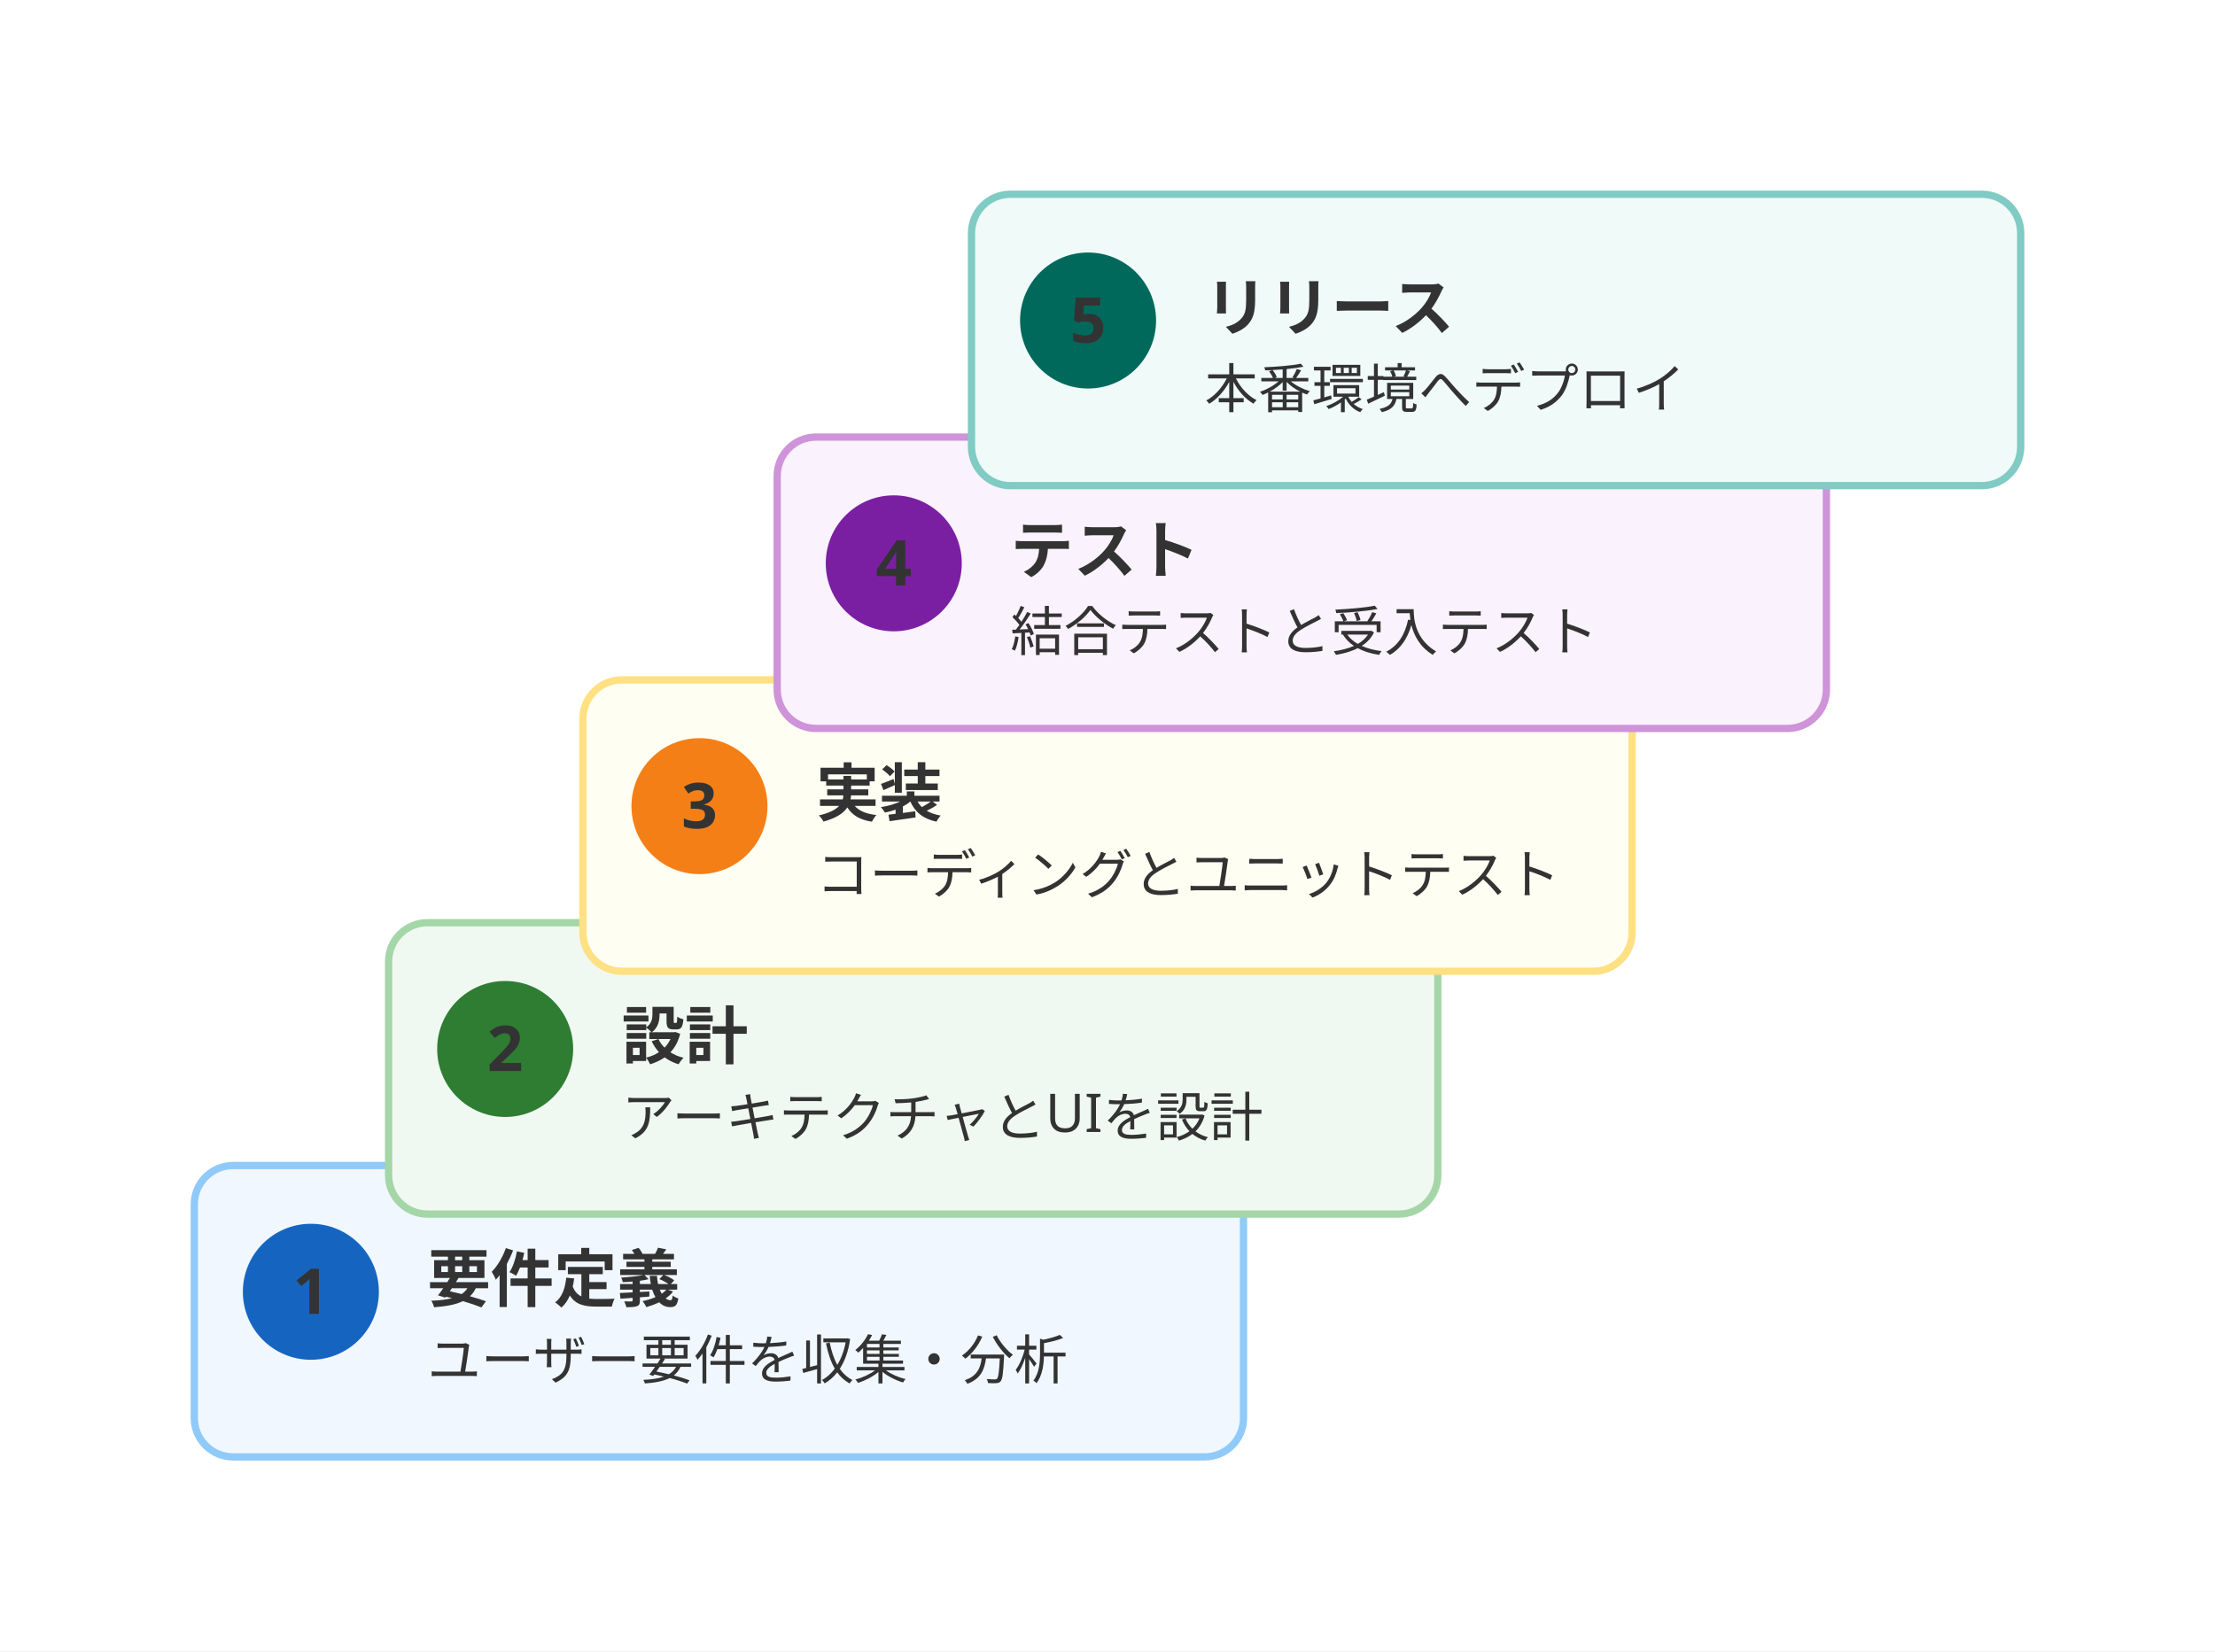
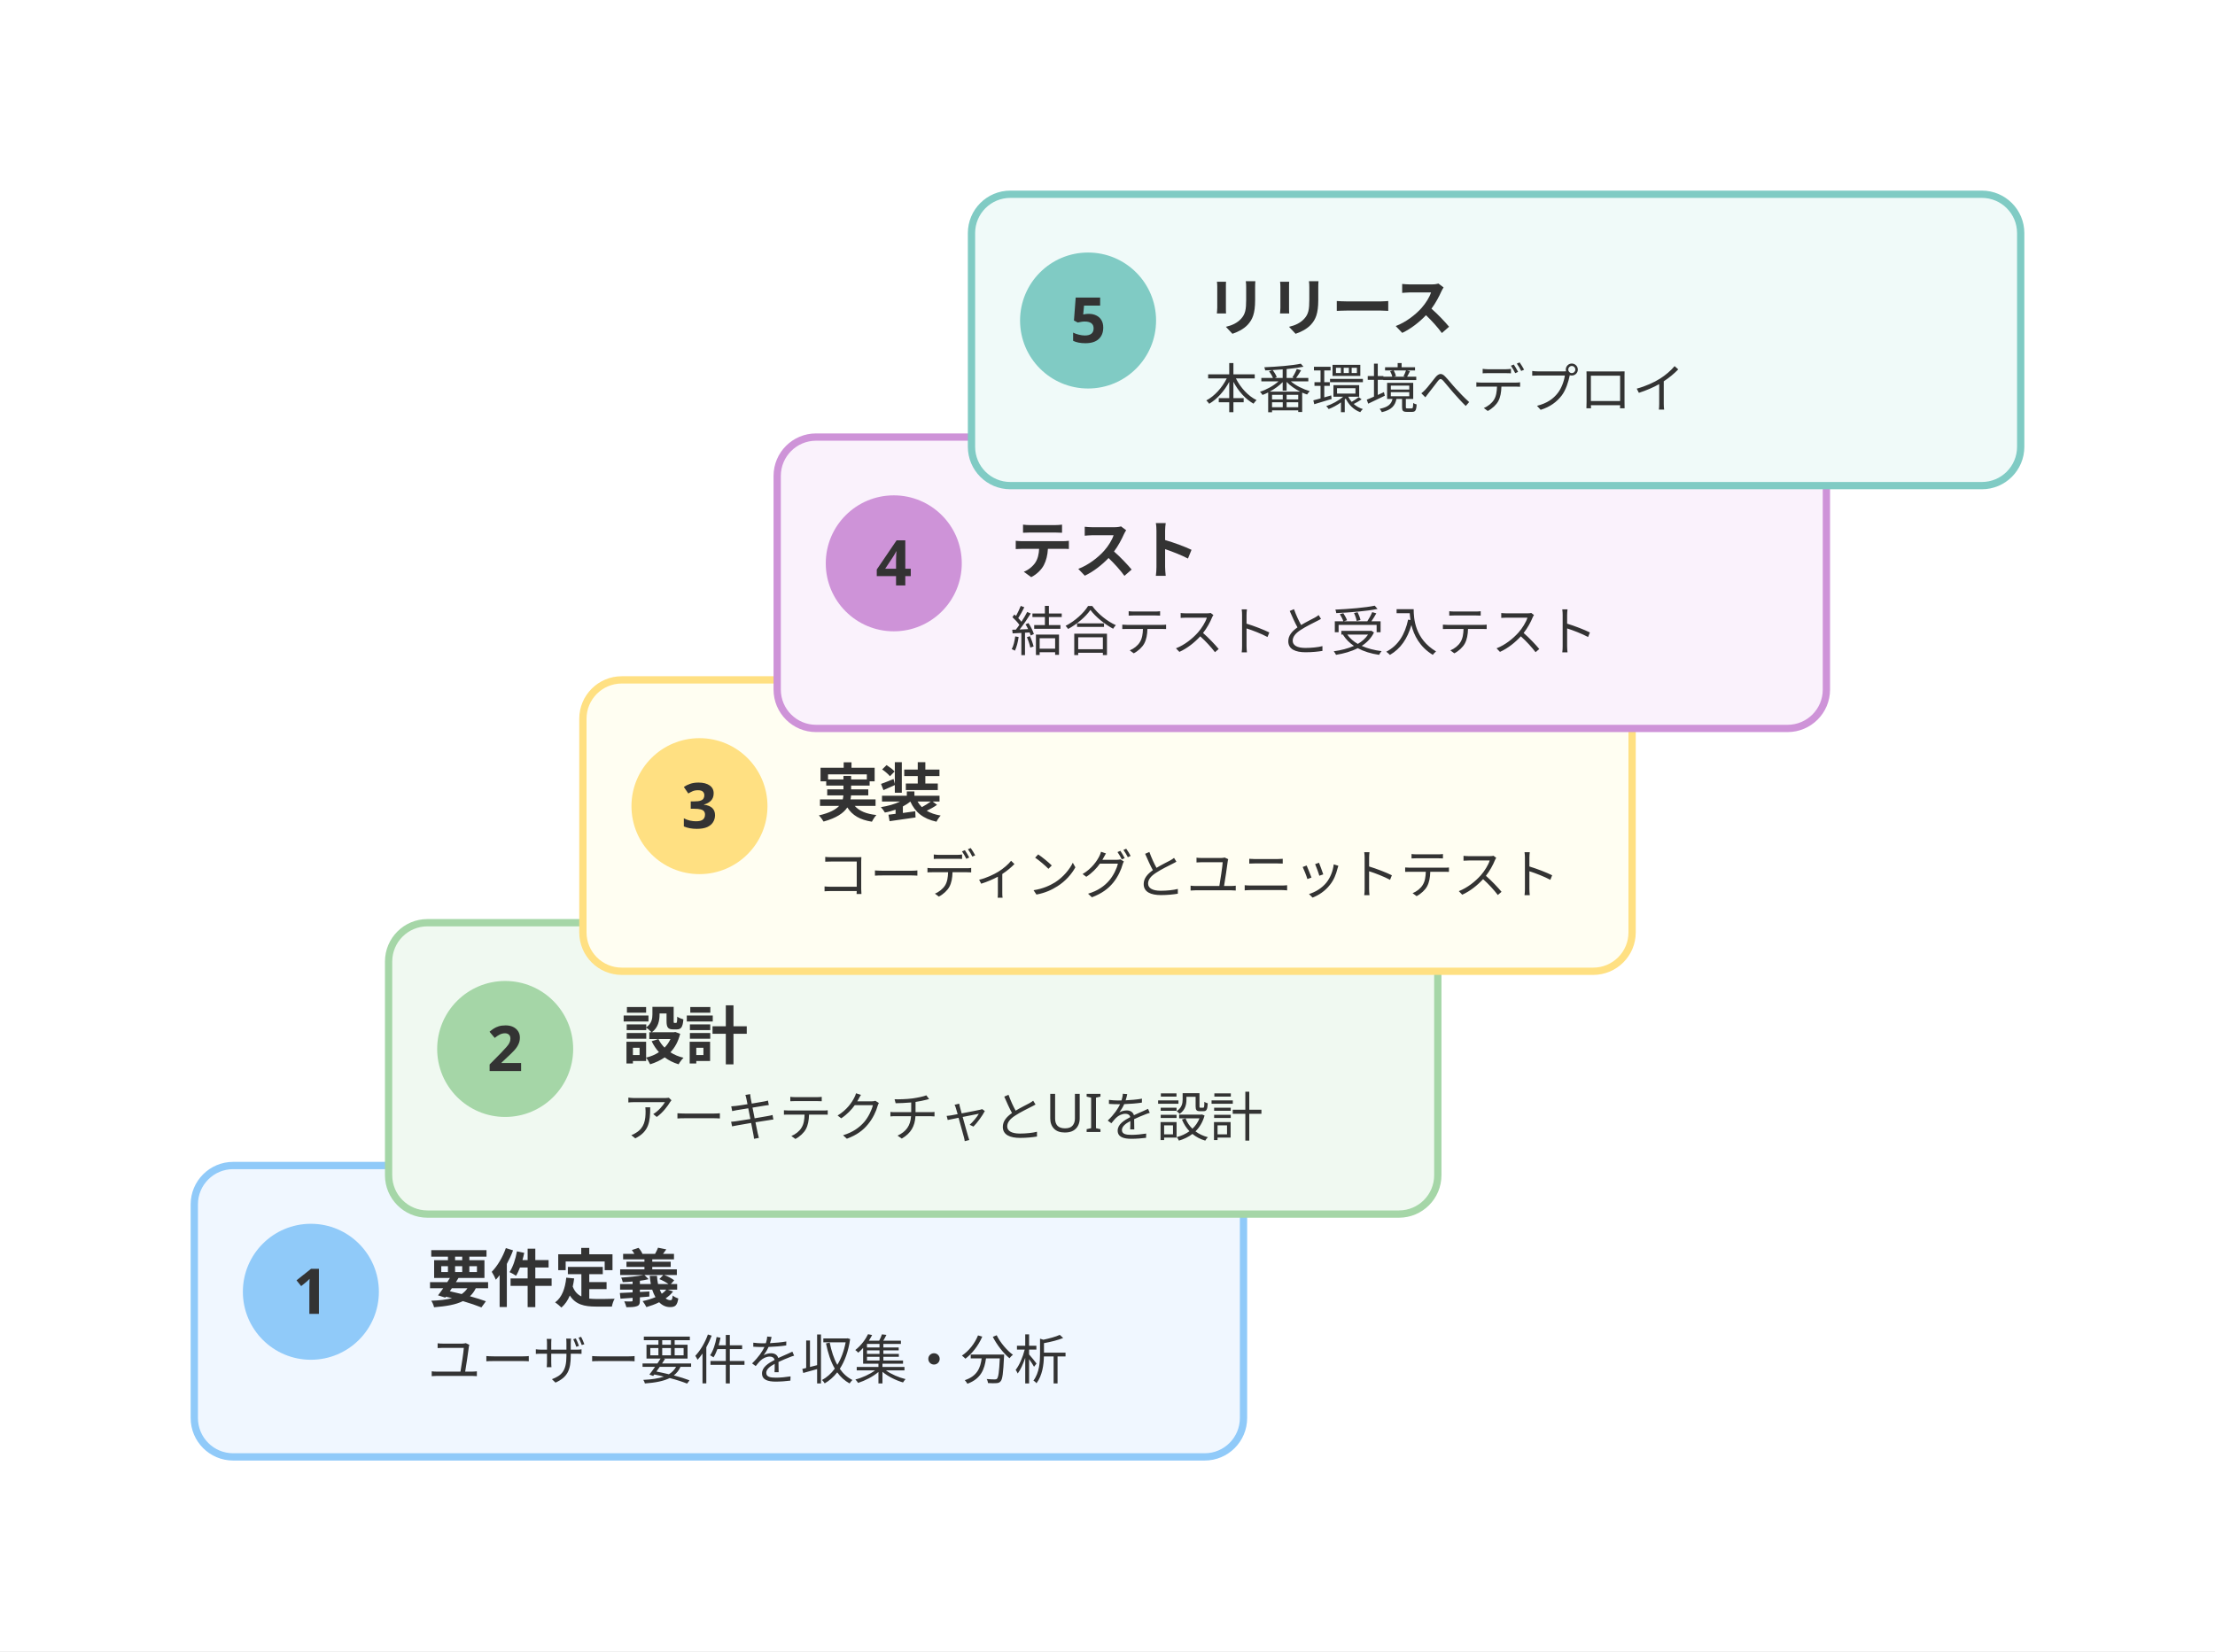
<svg xmlns="http://www.w3.org/2000/svg" width="456" height="340" viewBox="0 0 456 340">
  <rect width="100%" height="100%" fill="white" />
  <style>text { font-family: sans-serif; fill: #333; }</style>
  <path d="M148,270 L188,220 L228,170 L268,120 L308,70" fill="none" stroke="#999" stroke-width="2" stroke-dasharray="6,4" />
  <rect x="40" y="240" width="216" height="60" rx="8" fill="#f0f7ff" stroke="#90caf9" stroke-width="1.5" />
-   <circle cx="64" cy="266" r="14" fill="#1565c0" />
-   <text x="64" y="270.55" text-anchor="middle" font-size="13" font-weight="bold" fill="white">1</text>
+   <circle cx="64" cy="266" r="14" fill="#90caf9" />
+   <text x="64" y="270.55" text-anchor="middle" font-size="13" font-weight="bold" fill="#1565c0">1</text>
  <text x="88" y="268" font-size="13" font-weight="bold">要件定義</text>
  <text x="88" y="284" font-size="11" fill="#666">ユーザー要件を収集・分析</text>
  <rect x="80" y="190" width="216" height="60" rx="8" fill="#f0f9f1" stroke="#a5d6a7" stroke-width="1.5" />
-   <circle cx="104" cy="216" r="14" fill="#2e7d32" />
-   <text x="104" y="220.55" text-anchor="middle" font-size="13" font-weight="bold" fill="white">2</text>
+   <circle cx="104" cy="216" r="14" fill="#a5d6a7" />
+   <text x="104" y="220.55" text-anchor="middle" font-size="13" font-weight="bold" fill="#2e7d32">2</text>
  <text x="128" y="218" font-size="13" font-weight="bold">設計</text>
  <text x="128" y="234" font-size="11" fill="#666">アーキテクチャとUIを設計</text>
  <rect x="120" y="140" width="216" height="60" rx="8" fill="#fffef2" stroke="#ffe082" stroke-width="1.5" />
-   <circle cx="144" cy="166" r="14" fill="#f57f17" />
-   <text x="144" y="170.55" text-anchor="middle" font-size="13" font-weight="bold" fill="white">3</text>
+   <circle cx="144" cy="166" r="14" fill="#ffe082" />
+   <text x="144" y="170.55" text-anchor="middle" font-size="13" font-weight="bold" fill="#f57f17">3</text>
  <text x="168" y="168" font-size="13" font-weight="bold">実装</text>
  <text x="168" y="184" font-size="11" fill="#666">コーディングとユニットテスト</text>
  <rect x="160" y="90" width="216" height="60" rx="8" fill="#faf2fc" stroke="#ce93d8" stroke-width="1.5" />
-   <circle cx="184" cy="116" r="14" fill="#7b1fa2" />
-   <text x="184" y="120.55" text-anchor="middle" font-size="13" font-weight="bold" fill="white">4</text>
+   <circle cx="184" cy="116" r="14" fill="#ce93d8" />
+   <text x="184" y="120.55" text-anchor="middle" font-size="13" font-weight="bold" fill="#7b1fa2">4</text>
  <text x="208" y="118" font-size="13" font-weight="bold">テスト</text>
  <text x="208" y="134" font-size="11" fill="#666">結合テストと受入テスト</text>
  <rect x="200" y="40" width="216" height="60" rx="8" fill="#f0faf9" stroke="#80cbc4" stroke-width="1.5" />
-   <circle cx="224" cy="66" r="14" fill="#00695c" />
-   <text x="224" y="70.55" text-anchor="middle" font-size="13" font-weight="bold" fill="white">5</text>
+   <circle cx="224" cy="66" r="14" fill="#80cbc4" />
+   <text x="224" y="70.55" text-anchor="middle" font-size="13" font-weight="bold" fill="#00695c">5</text>
  <text x="248" y="68" font-size="13" font-weight="bold">リリース</text>
  <text x="248" y="84" font-size="11" fill="#666">本番環境へデプロイ</text>
</svg>
